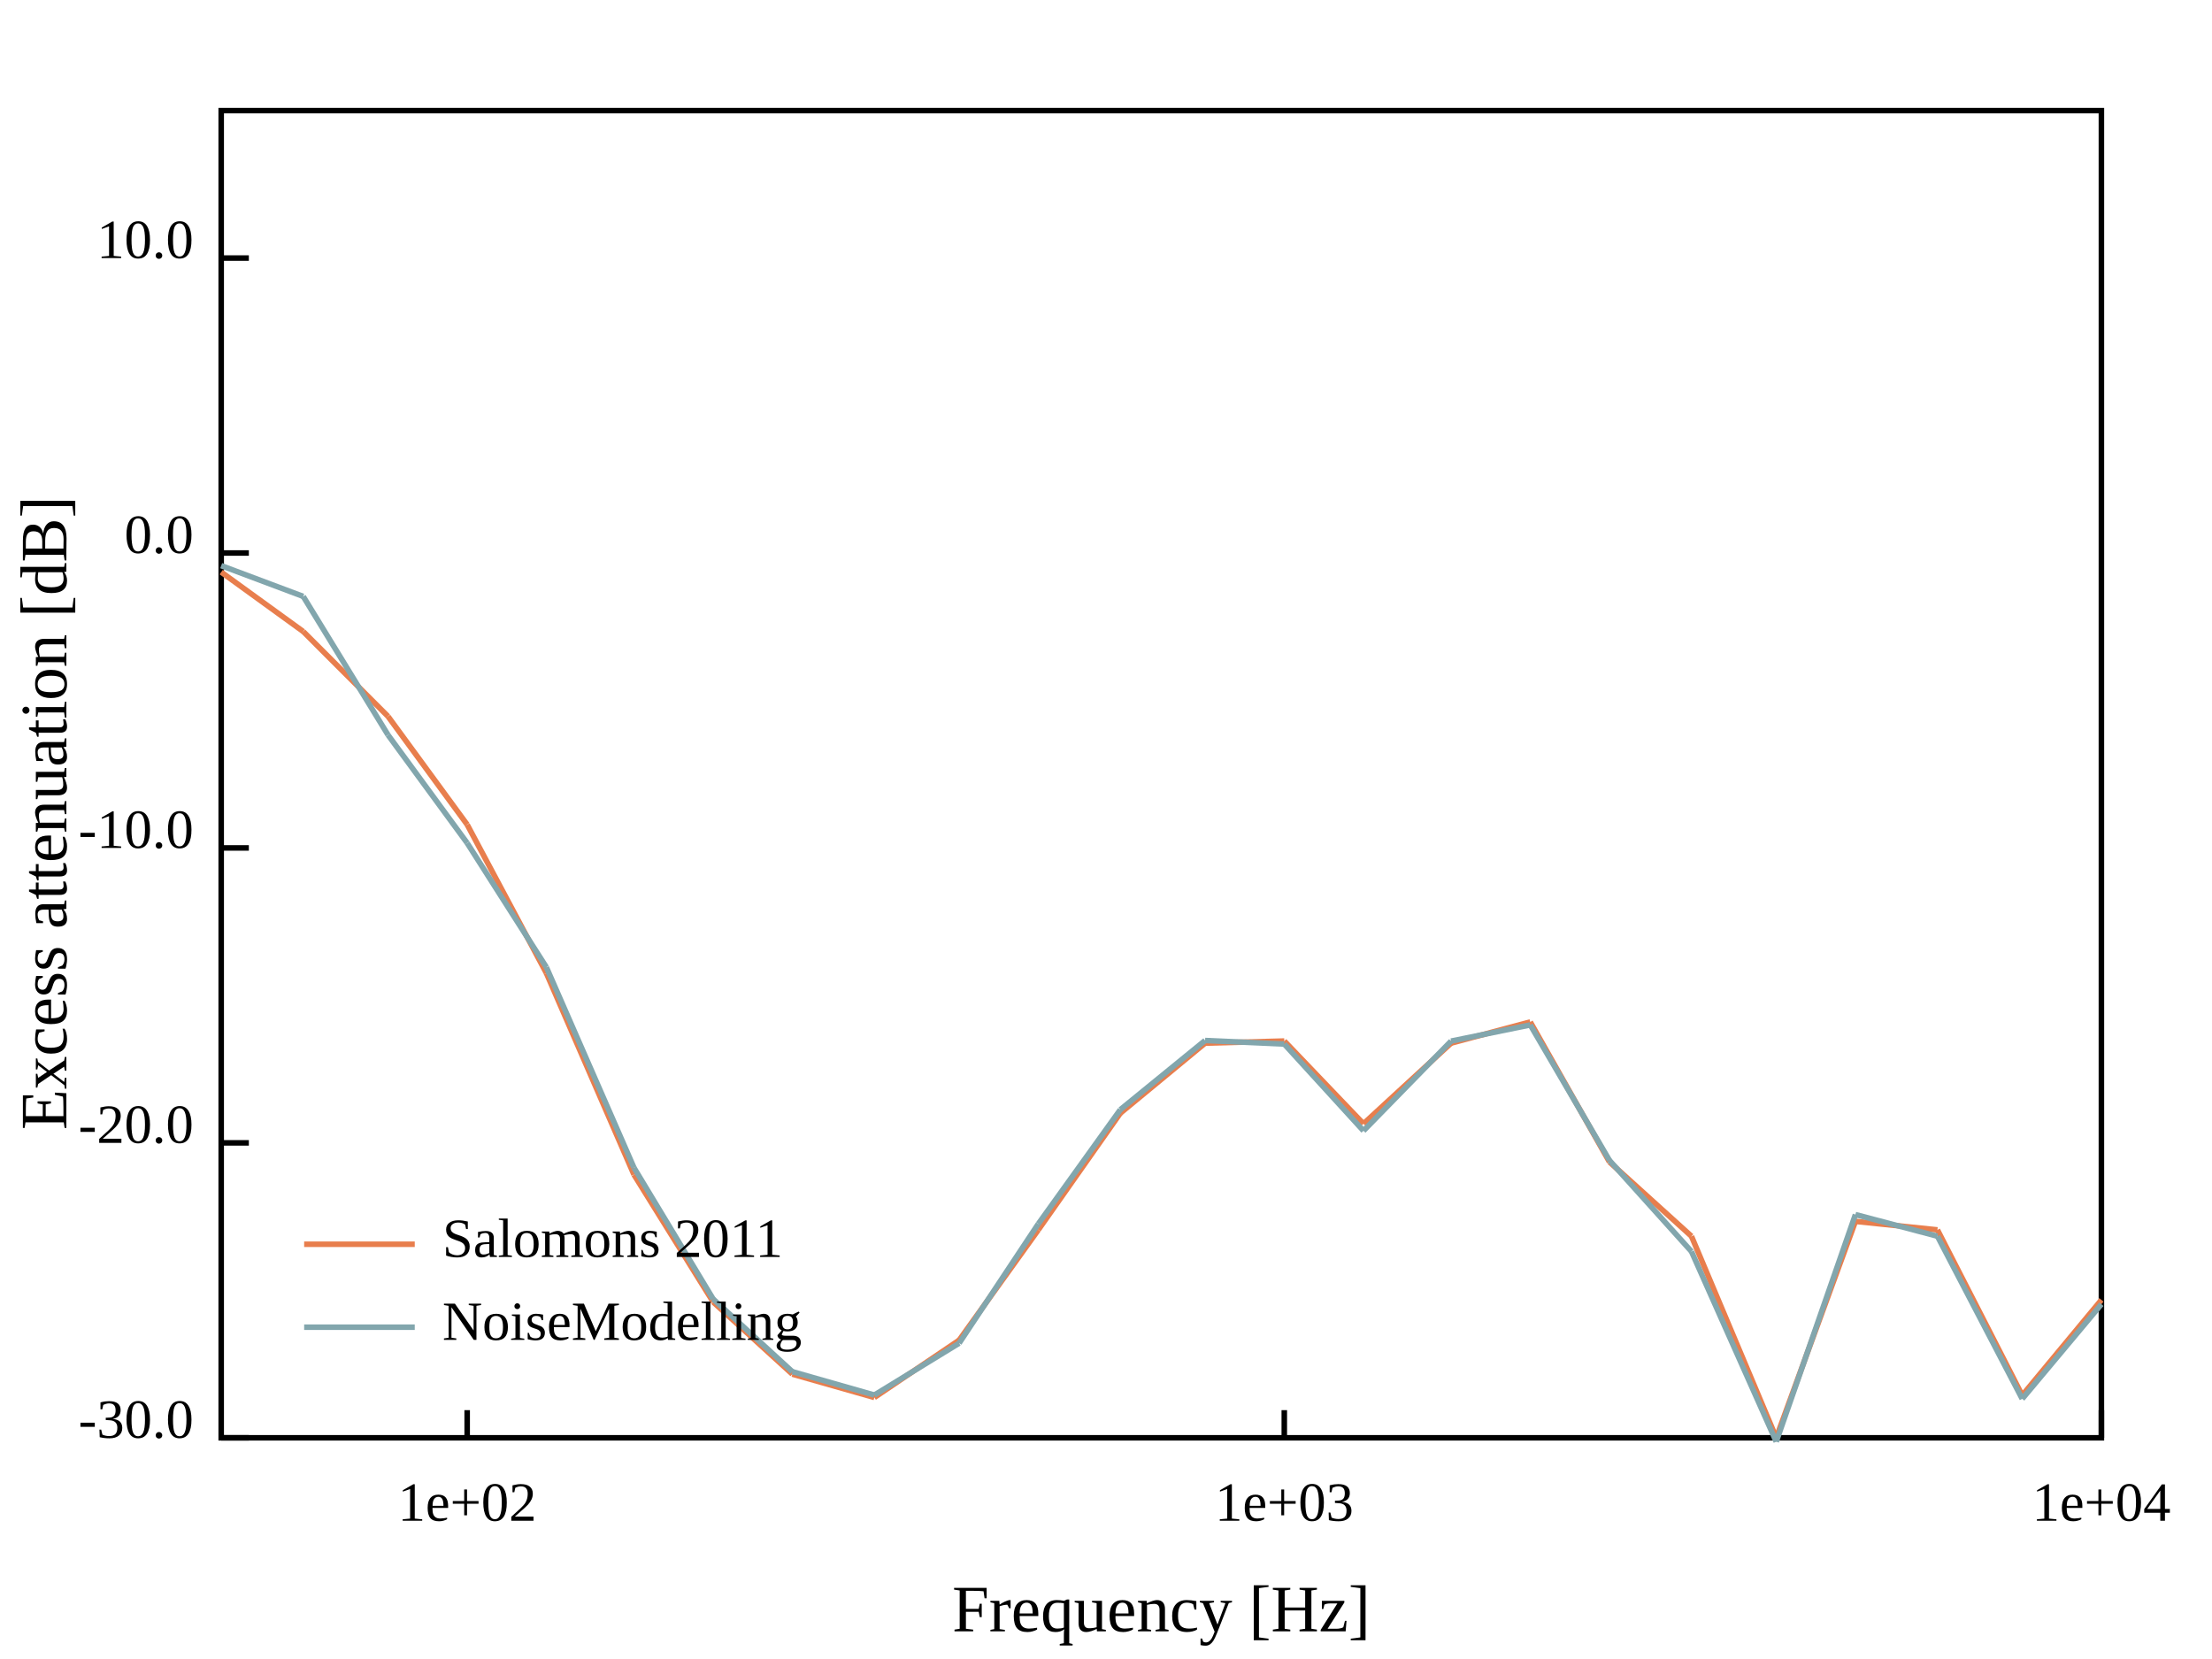
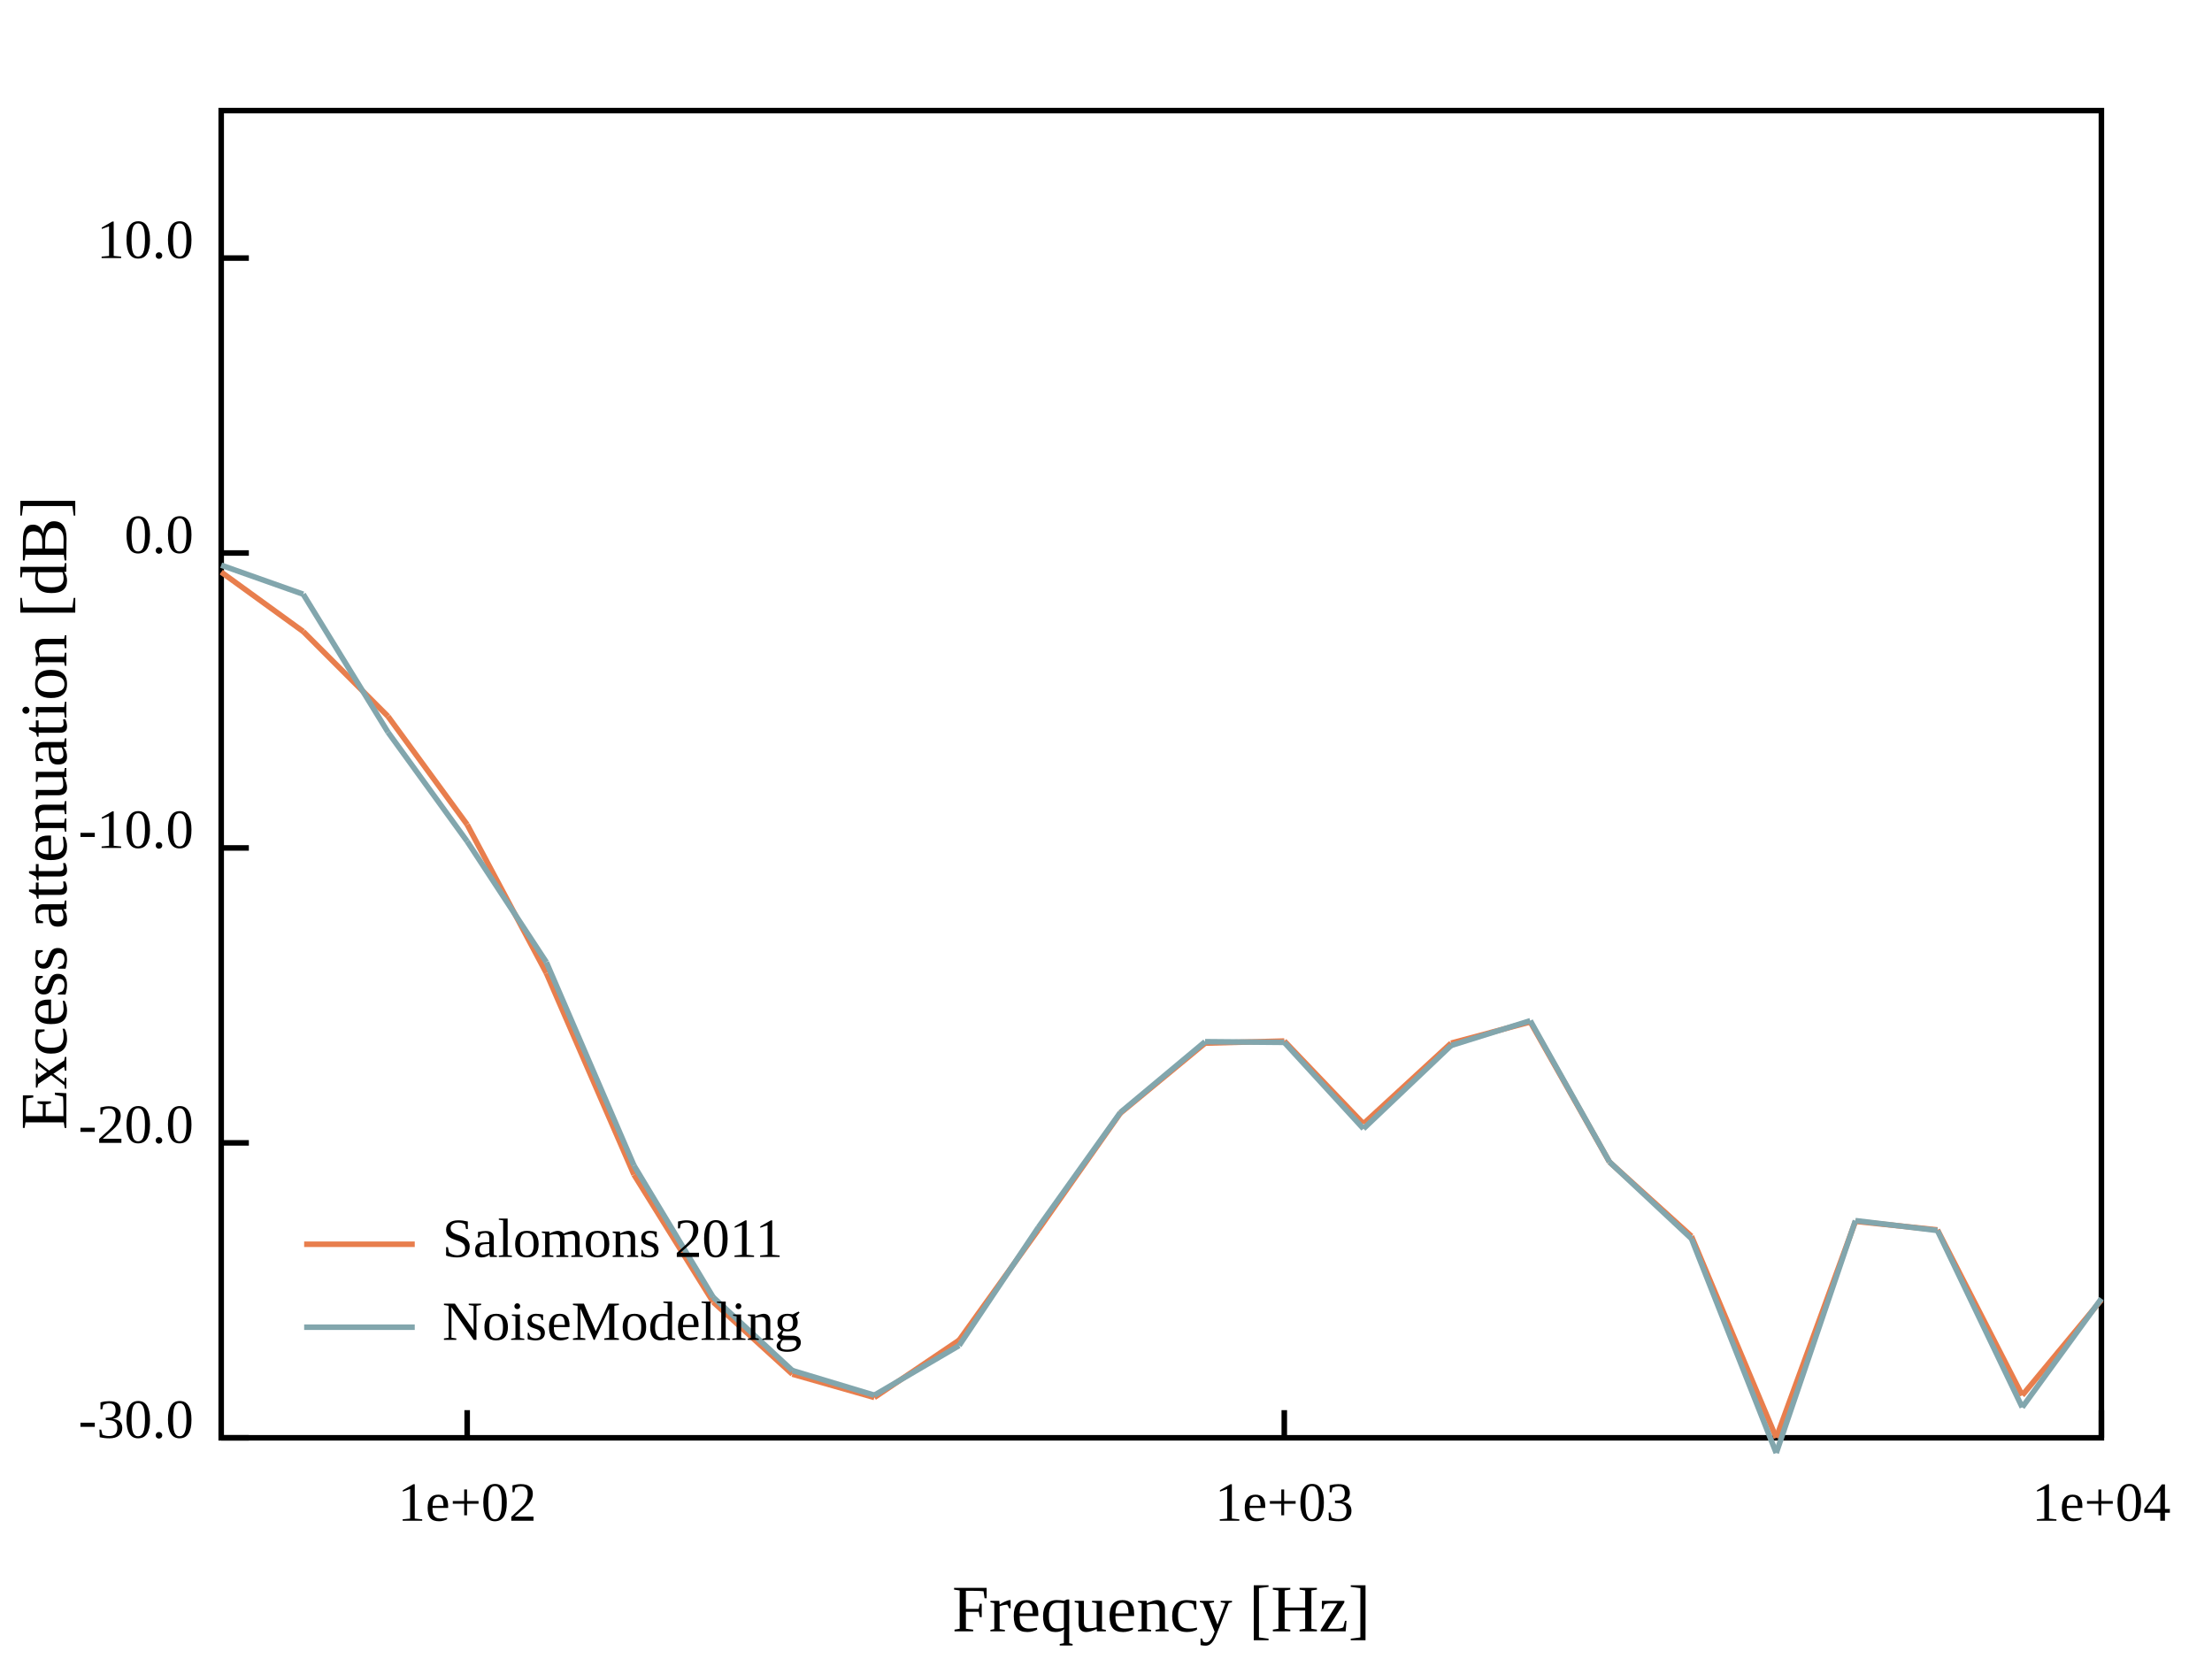
<svg xmlns="http://www.w3.org/2000/svg" height="300" width="400">
  <rect width="400" height="300" x="0" y="0" style="fill:white; stroke:none" />
  <rect width="340" height="240" x="40" y="20" style="fill:none; stroke-width:1;stroke:black" />
  <line x1="40" y1="260" x2="45" y2="260" style="fill:none; stroke-width:1; stroke:black" />
  <text x="35" y="260" text-anchor="end" style="stroke:none; fill:black; font-size:smaller">-30.0</text>
  <line x1="40" y1="206.667" x2="45" y2="206.667" style="fill:none; stroke-width:1; stroke:black" />
  <text x="35" y="206.667" text-anchor="end" style="stroke:none; fill:black; font-size:smaller">-20.0</text>
  <line x1="40" y1="153.333" x2="45" y2="153.333" style="fill:none; stroke-width:1; stroke:black" />
  <text x="35" y="153.333" text-anchor="end" style="stroke:none; fill:black; font-size:smaller">-10.0</text>
  <line x1="40" y1="100" x2="45" y2="100" style="fill:none; stroke-width:1; stroke:black" />
  <text x="35" y="100" text-anchor="end" style="stroke:none; fill:black; font-size:smaller">0.0</text>
  <line x1="40" y1="46.667" x2="45" y2="46.667" style="fill:none; stroke-width:1; stroke:black" />
  <text x="35" y="46.667" text-anchor="end" style="stroke:none; fill:black; font-size:smaller">10.0</text>
  <line x1="84.48" y1="260" x2="84.48" y2="255" style="fill:none; stroke-width:1; stroke:black" />
  <text x="84.48" y="275" text-anchor="middle" style="stroke:none; fill:black; font-size:smaller">1e+02</text>
  <line x1="232.24" y1="260" x2="232.24" y2="255" style="fill:none; stroke-width:1; stroke:black" />
  <text x="232.24" y="275" text-anchor="middle" style="stroke:none; fill:black; font-size:smaller">1e+03</text>
  <line x1="380" y1="260" x2="380" y2="255" style="fill:none; stroke-width:1; stroke:black" />
  <text x="380" y="275" text-anchor="middle" style="stroke:none; fill:black; font-size:smaller">1e+04</text>
  <line x1="40" y1="103.453" x2="54.831" y2="114.197" style="fill:none; stroke-width:1; stroke:rgb(232,126,77)" />
  <line x1="54.831" y1="114.197" x2="70.161" y2="129.544" style="fill:none; stroke-width:1; stroke:rgb(232,126,77)" />
  <line x1="70.161" y1="129.544" x2="84.48" y2="149.113" style="fill:none; stroke-width:1; stroke:rgb(232,126,77)" />
  <line x1="84.48" y1="149.113" x2="98.8" y2="175.971" style="fill:none; stroke-width:1; stroke:rgb(232,126,77)" />
  <line x1="98.8" y1="175.971" x2="114.641" y2="212.422" style="fill:none; stroke-width:1; stroke:rgb(232,126,77)" />
  <line x1="114.641" y1="212.422" x2="128.96" y2="235.444" style="fill:none; stroke-width:1; stroke:rgb(232,126,77)" />
  <line x1="128.96" y1="235.444" x2="143.28" y2="248.489" style="fill:none; stroke-width:1; stroke:rgb(232,126,77)" />
  <line x1="143.28" y1="248.489" x2="158.11" y2="252.71" style="fill:none; stroke-width:1; stroke:rgb(232,126,77)" />
  <line x1="158.11" y1="252.71" x2="173.441" y2="242.35" style="fill:none; stroke-width:1; stroke:rgb(232,126,77)" />
  <line x1="173.441" y1="242.35" x2="187.76" y2="222.398" style="fill:none; stroke-width:1; stroke:rgb(232,126,77)" />
  <line x1="187.76" y1="222.398" x2="202.591" y2="201.295" style="fill:none; stroke-width:1; stroke:rgb(232,126,77)" />
  <line x1="202.591" y1="201.295" x2="217.921" y2="188.633" style="fill:none; stroke-width:1; stroke:rgb(232,126,77)" />
  <line x1="217.921" y1="188.633" x2="232.24" y2="188.249" style="fill:none; stroke-width:1; stroke:rgb(232,126,77)" />
  <line x1="232.24" y1="188.249" x2="246.559" y2="203.213" style="fill:none; stroke-width:1; stroke:rgb(232,126,77)" />
  <line x1="246.559" y1="203.213" x2="262.401" y2="188.633" style="fill:none; stroke-width:1; stroke:rgb(232,126,77)" />
  <line x1="262.401" y1="188.633" x2="276.72" y2="184.796" style="fill:none; stroke-width:1; stroke:rgb(232,126,77)" />
  <line x1="276.72" y1="184.796" x2="291.04" y2="210.12" style="fill:none; stroke-width:1; stroke:rgb(232,126,77)" />
  <line x1="291.04" y1="210.12" x2="305.87" y2="223.549" style="fill:none; stroke-width:1; stroke:rgb(232,126,77)" />
  <line x1="305.87" y1="223.549" x2="321.2" y2="260" style="fill:none; stroke-width:1; stroke:rgb(232,126,77)" />
  <line x1="321.2" y1="260" x2="335.52" y2="220.863" style="fill:none; stroke-width:1; stroke:rgb(232,126,77)" />
  <line x1="335.52" y1="220.863" x2="350.351" y2="222.398" style="fill:none; stroke-width:1; stroke:rgb(232,126,77)" />
  <line x1="350.351" y1="222.398" x2="365.681" y2="252.326" style="fill:none; stroke-width:1; stroke:rgb(232,126,77)" />
  <line x1="365.681" y1="252.326" x2="380" y2="235.06" style="fill:none; stroke-width:1; stroke:rgb(232,126,77)" />
-   <line x1="40" y1="102.286" x2="54.831" y2="107.85" style="fill:none; stroke-width:1; stroke:rgb(130,166,173)" />
-   <line x1="54.831" y1="107.85" x2="70.161" y2="132.895" style="fill:none; stroke-width:1; stroke:rgb(130,166,173)" />
-   <line x1="70.161" y1="132.895" x2="84.48" y2="152.447" style="fill:none; stroke-width:1; stroke:rgb(130,166,173)" />
-   <line x1="84.48" y1="152.447" x2="98.8" y2="174.901" style="fill:none; stroke-width:1; stroke:rgb(130,166,173)" />
-   <line x1="98.8" y1="174.901" x2="114.641" y2="211.163" style="fill:none; stroke-width:1; stroke:rgb(130,166,173)" />
-   <line x1="114.641" y1="211.163" x2="128.96" y2="234.904" style="fill:none; stroke-width:1; stroke:rgb(130,166,173)" />
-   <line x1="128.96" y1="234.904" x2="143.28" y2="248.041" style="fill:none; stroke-width:1; stroke:rgb(130,166,173)" />
-   <line x1="143.28" y1="248.041" x2="158.11" y2="252.27" style="fill:none; stroke-width:1; stroke:rgb(130,166,173)" />
-   <line x1="158.11" y1="252.27" x2="173.441" y2="242.893" style="fill:none; stroke-width:1; stroke:rgb(130,166,173)" />
-   <line x1="173.441" y1="242.893" x2="187.76" y2="221.311" style="fill:none; stroke-width:1; stroke:rgb(130,166,173)" />
-   <line x1="187.76" y1="221.311" x2="202.591" y2="200.658" style="fill:none; stroke-width:1; stroke:rgb(130,166,173)" />
-   <line x1="202.591" y1="200.658" x2="217.921" y2="188.155" style="fill:none; stroke-width:1; stroke:rgb(130,166,173)" />
-   <line x1="217.921" y1="188.155" x2="232.24" y2="188.799" style="fill:none; stroke-width:1; stroke:rgb(130,166,173)" />
-   <line x1="232.24" y1="188.799" x2="246.559" y2="204.485" style="fill:none; stroke-width:1; stroke:rgb(130,166,173)" />
-   <line x1="246.559" y1="204.485" x2="262.401" y2="188.263" style="fill:none; stroke-width:1; stroke:rgb(130,166,173)" />
-   <line x1="262.401" y1="188.263" x2="276.72" y2="185.338" style="fill:none; stroke-width:1; stroke:rgb(130,166,173)" />
-   <line x1="276.72" y1="185.338" x2="291.04" y2="209.833" style="fill:none; stroke-width:1; stroke:rgb(130,166,173)" />
-   <line x1="291.04" y1="209.833" x2="305.87" y2="226.308" style="fill:none; stroke-width:1; stroke:rgb(130,166,173)" />
-   <line x1="305.87" y1="226.308" x2="321.2" y2="260.706" style="fill:none; stroke-width:1; stroke:rgb(130,166,173)" />
-   <line x1="321.2" y1="260.706" x2="335.52" y2="219.634" style="fill:none; stroke-width:1; stroke:rgb(130,166,173)" />
-   <line x1="335.52" y1="219.634" x2="350.351" y2="223.547" style="fill:none; stroke-width:1; stroke:rgb(130,166,173)" />
-   <line x1="350.351" y1="223.547" x2="365.681" y2="252.959" style="fill:none; stroke-width:1; stroke:rgb(130,166,173)" />
-   <line x1="365.681" y1="252.959" x2="380" y2="235.841" style="fill:none; stroke-width:1; stroke:rgb(130,166,173)" />
+   <line x1="40" y1="102.204" x2="54.831" y2="107.451" style="fill:none; stroke-width:1; stroke:rgb(130,166,173)" />
+   <line x1="54.831" y1="107.451" x2="70.161" y2="132.403" style="fill:none; stroke-width:1; stroke:rgb(130,166,173)" />
+   <line x1="70.161" y1="132.403" x2="84.48" y2="152.149" style="fill:none; stroke-width:1; stroke:rgb(130,166,173)" />
+   <line x1="84.48" y1="152.149" x2="98.8" y2="173.995" style="fill:none; stroke-width:1; stroke:rgb(130,166,173)" />
+   <line x1="98.8" y1="173.995" x2="114.641" y2="210.759" style="fill:none; stroke-width:1; stroke:rgb(130,166,173)" />
+   <line x1="114.641" y1="210.759" x2="128.96" y2="234.571" style="fill:none; stroke-width:1; stroke:rgb(130,166,173)" />
+   <line x1="128.96" y1="234.571" x2="143.28" y2="247.831" style="fill:none; stroke-width:1; stroke:rgb(130,166,173)" />
+   <line x1="143.28" y1="247.831" x2="158.11" y2="252.296" style="fill:none; stroke-width:1; stroke:rgb(130,166,173)" />
+   <line x1="158.11" y1="252.296" x2="173.441" y2="243.316" style="fill:none; stroke-width:1; stroke:rgb(130,166,173)" />
+   <line x1="173.441" y1="243.316" x2="187.76" y2="221.948" style="fill:none; stroke-width:1; stroke:rgb(130,166,173)" />
+   <line x1="187.76" y1="221.948" x2="202.591" y2="201.173" style="fill:none; stroke-width:1; stroke:rgb(130,166,173)" />
+   <line x1="202.591" y1="201.173" x2="217.921" y2="188.369" style="fill:none; stroke-width:1; stroke:rgb(130,166,173)" />
+   <line x1="217.921" y1="188.369" x2="232.24" y2="188.495" style="fill:none; stroke-width:1; stroke:rgb(130,166,173)" />
+   <line x1="232.24" y1="188.495" x2="246.559" y2="204.111" style="fill:none; stroke-width:1; stroke:rgb(130,166,173)" />
+   <line x1="246.559" y1="204.111" x2="262.401" y2="189.055" style="fill:none; stroke-width:1; stroke:rgb(130,166,173)" />
+   <line x1="262.401" y1="189.055" x2="276.72" y2="184.578" style="fill:none; stroke-width:1; stroke:rgb(130,166,173)" />
+   <line x1="276.72" y1="184.578" x2="291.04" y2="210.11" style="fill:none; stroke-width:1; stroke:rgb(130,166,173)" />
+   <line x1="291.04" y1="210.11" x2="305.87" y2="223.993" style="fill:none; stroke-width:1; stroke:rgb(130,166,173)" />
+   <line x1="305.87" y1="223.993" x2="321.2" y2="262.753" style="fill:none; stroke-width:1; stroke:rgb(130,166,173)" />
+   <line x1="321.2" y1="262.753" x2="335.52" y2="220.727" style="fill:none; stroke-width:1; stroke:rgb(130,166,173)" />
+   <line x1="335.52" y1="220.727" x2="350.351" y2="222.511" style="fill:none; stroke-width:1; stroke:rgb(130,166,173)" />
+   <line x1="350.351" y1="222.511" x2="365.681" y2="254.486" style="fill:none; stroke-width:1; stroke:rgb(130,166,173)" />
+   <line x1="365.681" y1="254.486" x2="380" y2="234.83" style="fill:none; stroke-width:1; stroke:rgb(130,166,173)" />
  <text x="210" y="295" text-anchor="middle" style="stroke:none; fill:black">Frequency [Hz]</text>
  <text x="5" y="140" transform="rotate(-90, 12, 140)" text-anchor="middle" style="stroke:none; fill:black">Excess attenuation [dB]</text>
  <line x1="55" y1="225" x2="75" y2="225" style="fill:none; stroke-width:1; stroke:rgb(232,126,77)" />
  <text x="80" y="225" dominant-baseline="middle" style="stroke:none; fill:black; font-size:smaller">Salomons 2011</text>
  <line x1="55" y1="240" x2="75" y2="240" style="fill:none; stroke-width:1; stroke:rgb(130,166,173)" />
  <text x="80" y="240" dominant-baseline="middle" style="stroke:none; fill:black; font-size:smaller">NoiseModelling</text>
</svg>
